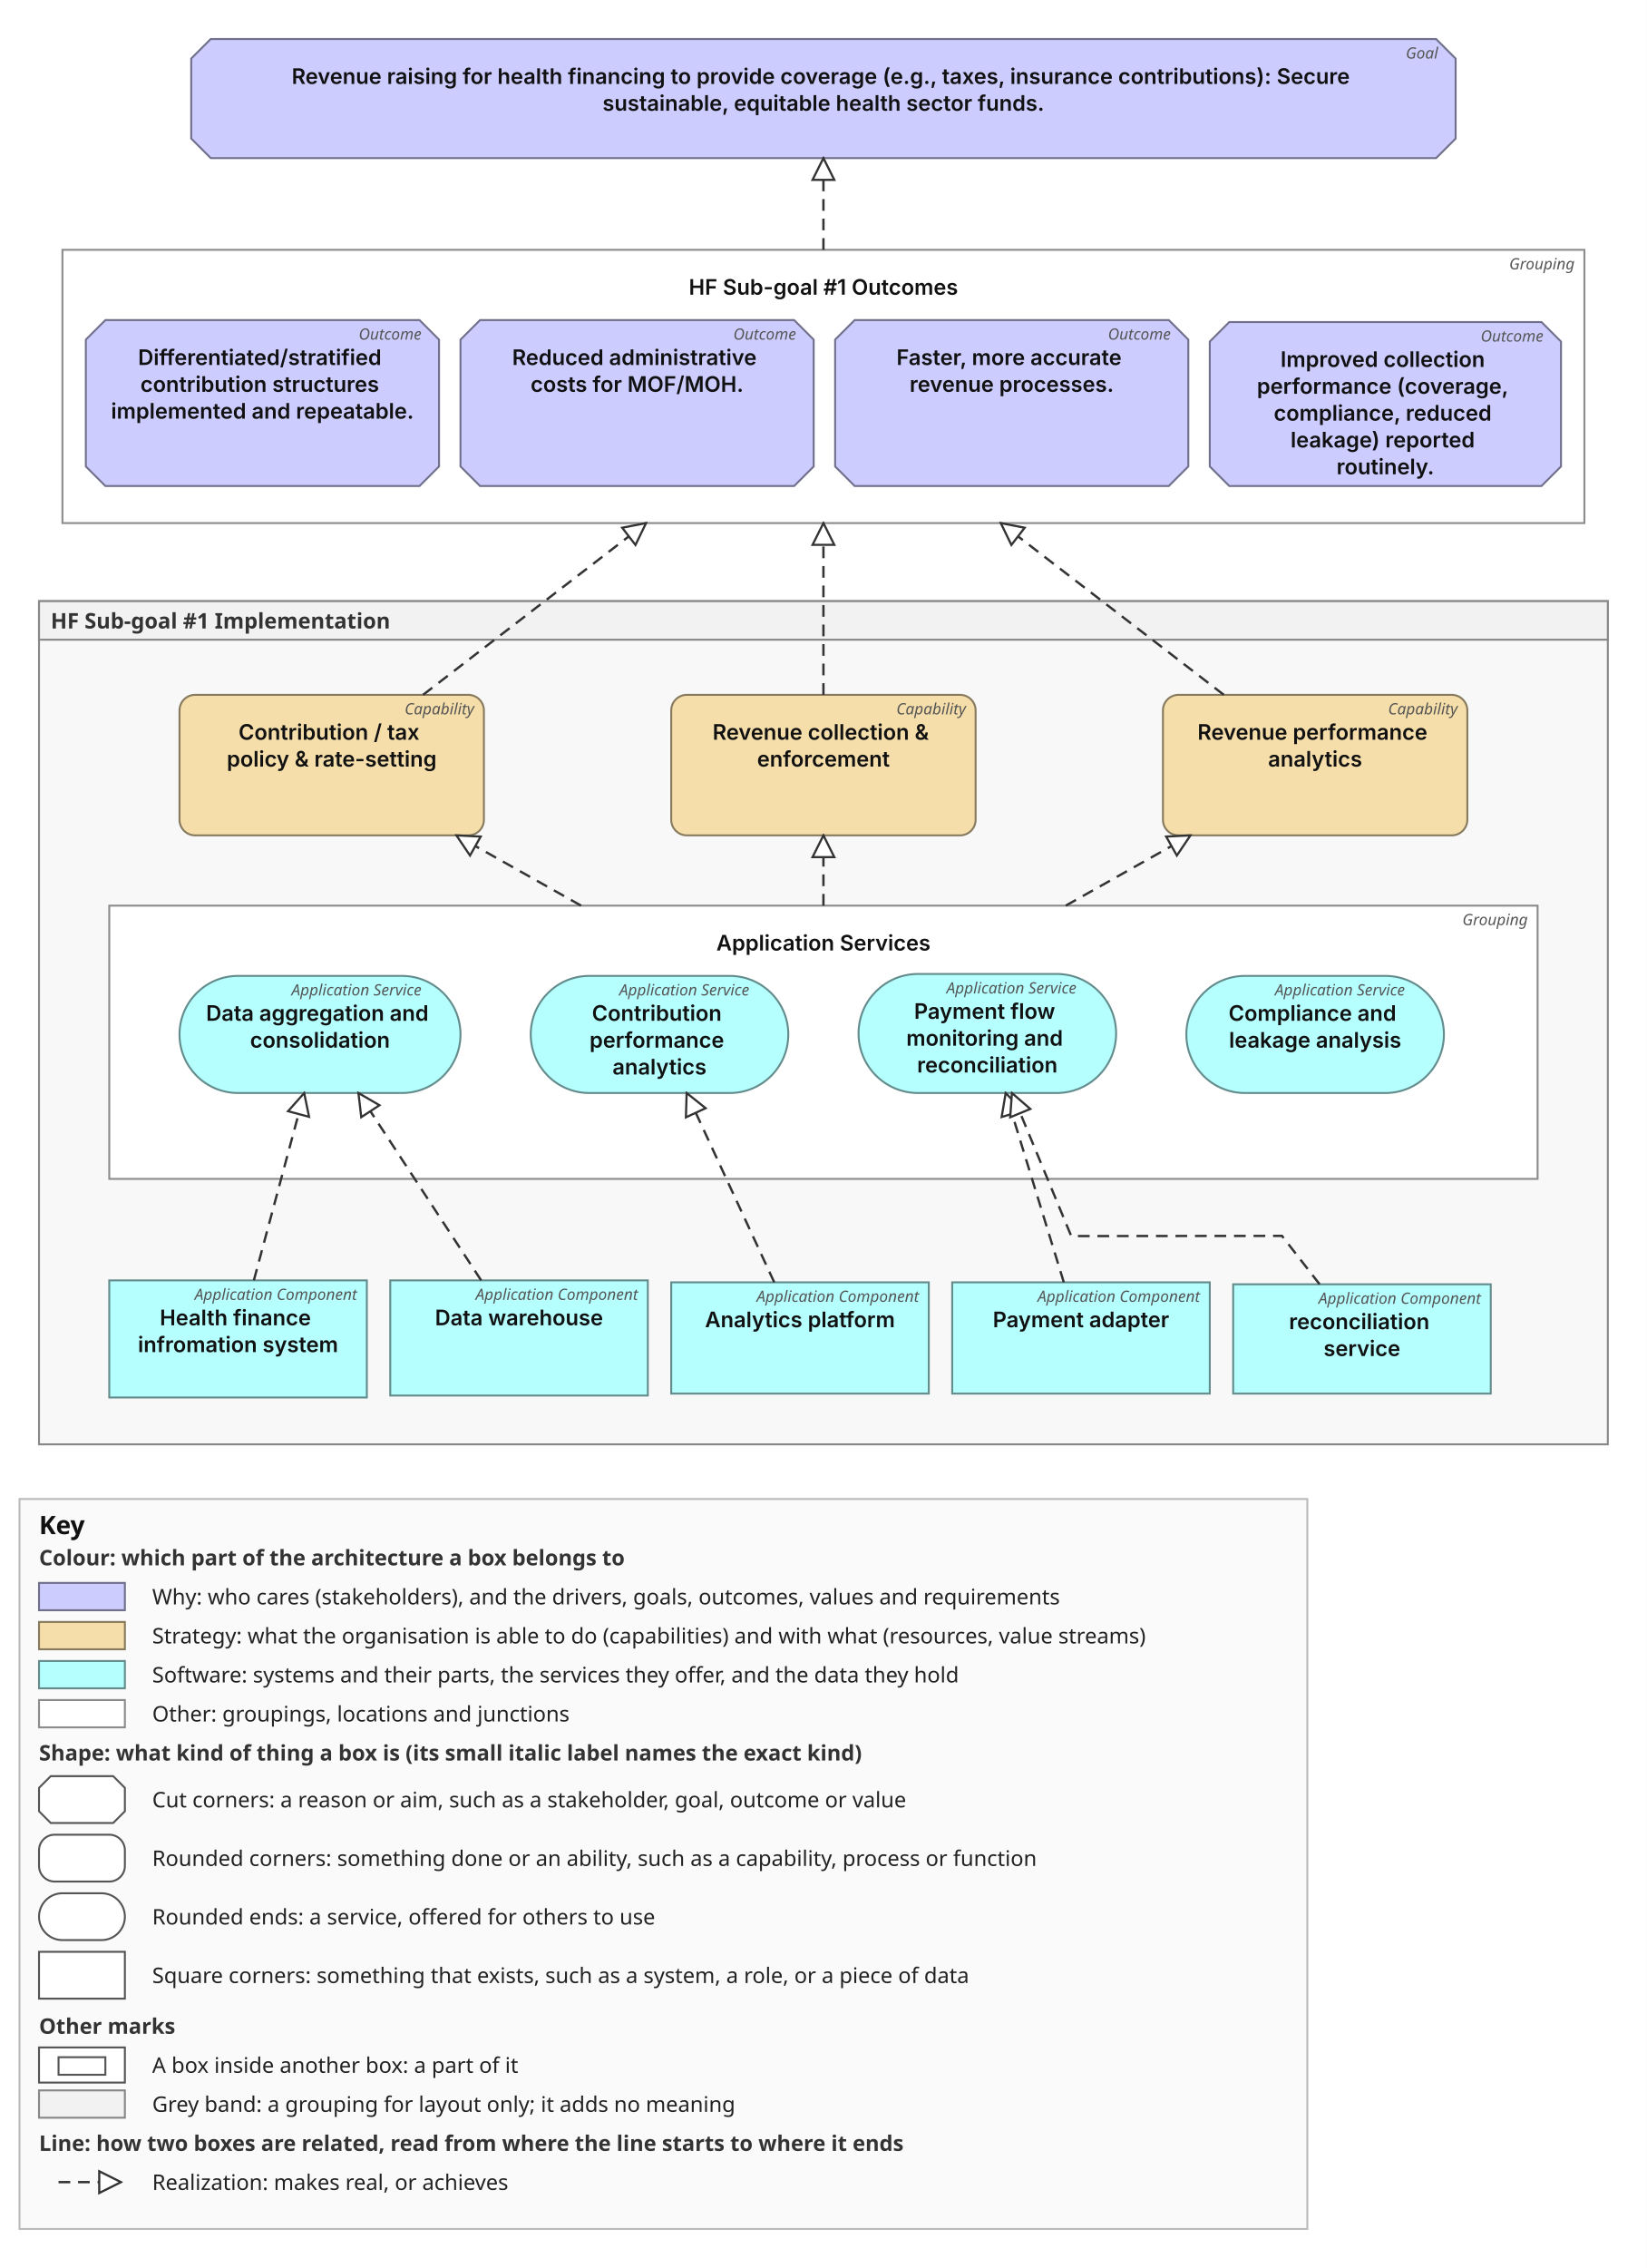
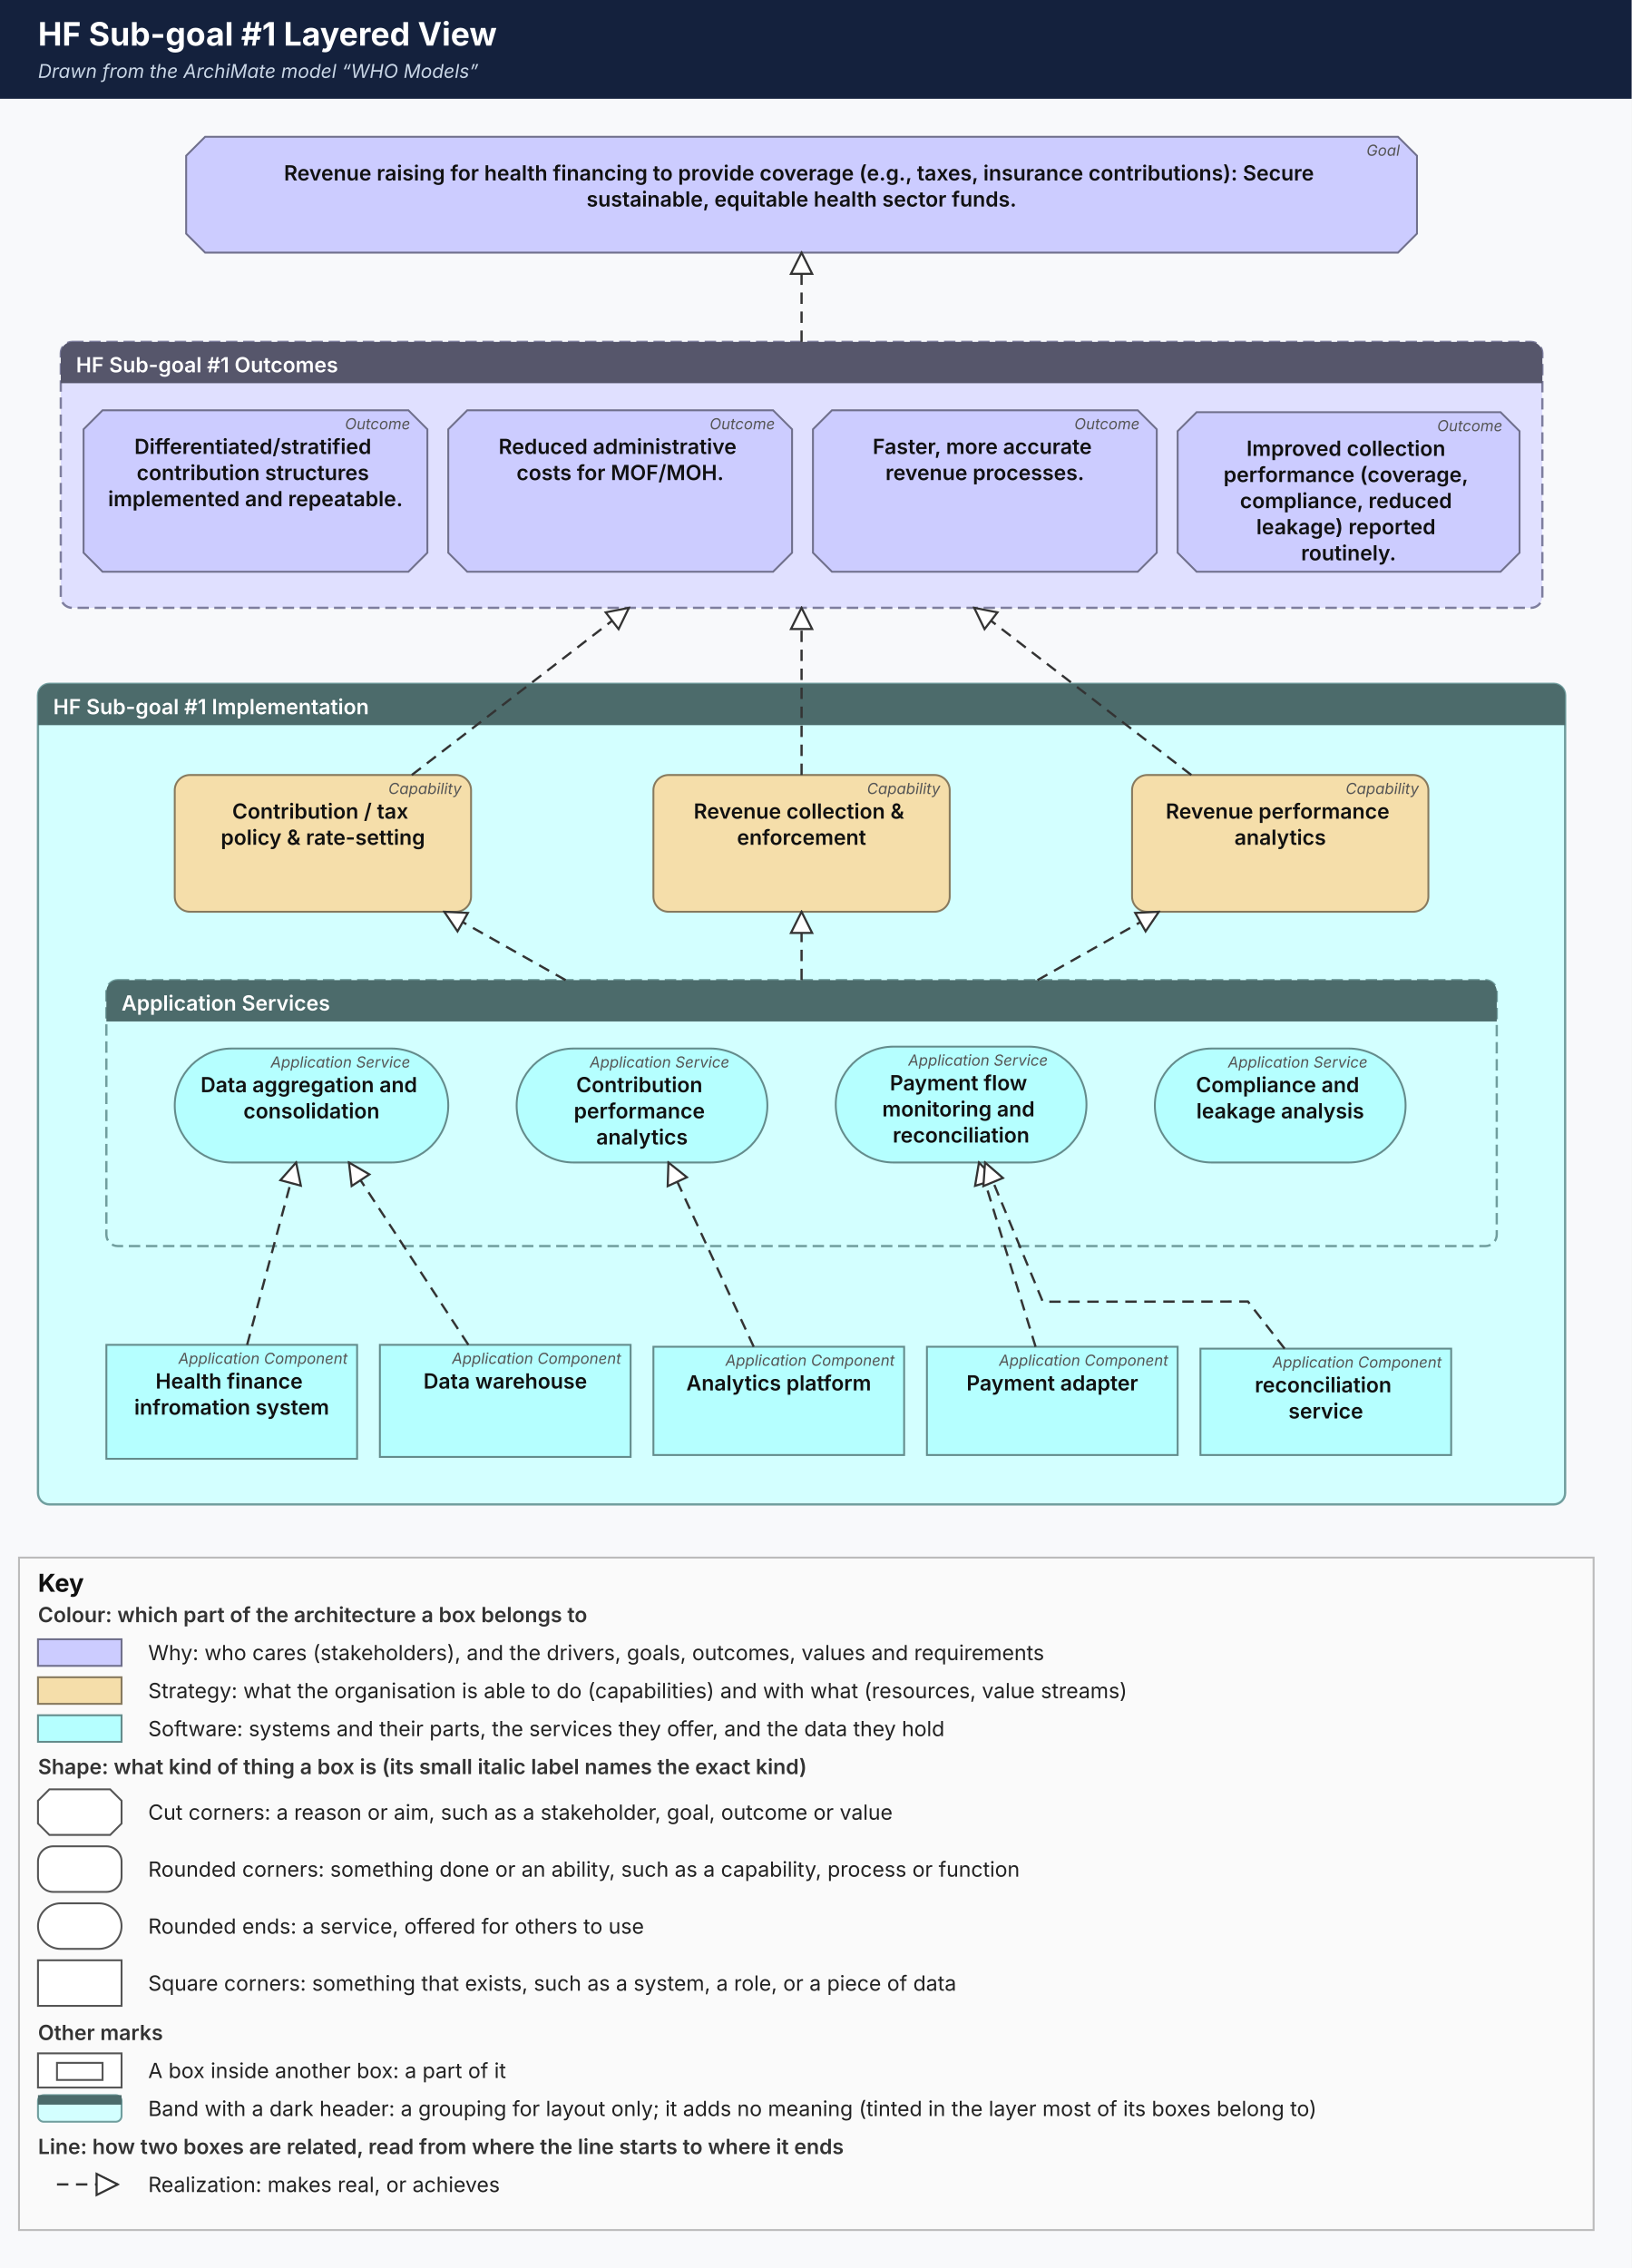
- <svg xmlns="http://www.w3.org/2000/svg" viewBox="100 76 844 1162" width="844" height="1162" role="img" aria-labelledby="av-title">
+ <svg xmlns="http://www.w3.org/2000/svg" viewBox="100 24 859 1194" width="859" height="1194" role="img" aria-labelledby="av-title">
  <style>
- .av-name{font:600 11px system-ui,-apple-system,"Segoe UI",sans-serif;fill:#111}
- .av-type{font:italic 8px system-ui,sans-serif;fill:#555}
- .av-group{font:600 11px system-ui,sans-serif;fill:#333}
- .av-note{font:10px system-ui,sans-serif;fill:#222}
- .av-key{font:11px system-ui,sans-serif;fill:#222}
- .av-keyh{font:600 11px system-ui,sans-serif;fill:#333}
- .av-keyt{font:700 13px system-ui,sans-serif;fill:#111}
- .av-rel{font:9px system-ui,sans-serif;fill:#333;paint-order:stroke;stroke:#fff;stroke-width:3px}
+ .av-name{font:600 11px Inter, "Segoe UI", system-ui, -apple-system, Helvetica, Arial, sans-serif;fill:#111}
+ .av-type{font:italic 8px Inter, "Segoe UI", system-ui, -apple-system, Helvetica, Arial, sans-serif;fill:#555}
+ .av-group{font:600 11px Inter, "Segoe UI", system-ui, -apple-system, Helvetica, Arial, sans-serif;fill:#333}
+ .av-note{font:10px Inter, "Segoe UI", system-ui, -apple-system, Helvetica, Arial, sans-serif;fill:#222}
+ .av-key{font:11px Inter, "Segoe UI", system-ui, -apple-system, Helvetica, Arial, sans-serif;fill:#222}
+ .av-keyh{font:600 11px Inter, "Segoe UI", system-ui, -apple-system, Helvetica, Arial, sans-serif;fill:#333}
+ .av-keyt{font:700 13px Inter, "Segoe UI", system-ui, -apple-system, Helvetica, Arial, sans-serif;fill:#111}
+ .av-rel{font:9px Inter, "Segoe UI", system-ui, -apple-system, Helvetica, Arial, sans-serif;fill:#333;paint-order:stroke;stroke:#fff;stroke-width:3px}
a:hover rect,a:hover polygon,a:focus rect,a:focus polygon{stroke:#06c;stroke-width:2.5}
</style>
  <defs>
    <marker id="arrow-open" viewBox="0 0 12 12" refX="11" refY="6" markerWidth="11" markerHeight="11" orient="auto-start-reverse" markerUnits="userSpaceOnUse">
      <path d="M1 1 L11 6 L1 11" fill="none" stroke="#333" stroke-width="1.3" />
    </marker>
    <marker id="arrow-filled" viewBox="0 0 12 12" refX="11" refY="6" markerWidth="11" markerHeight="11" orient="auto-start-reverse" markerUnits="userSpaceOnUse">
      <path d="M1 1 L11 6 L1 11 Z" fill="#333" />
    </marker>
    <marker id="arrow-small" viewBox="0 0 10 10" refX="9" refY="5" markerWidth="8" markerHeight="8" orient="auto-start-reverse" markerUnits="userSpaceOnUse">
      <path d="M1 1 L9 5 L1 9" fill="none" stroke="#333" stroke-width="1.2" />
    </marker>
    <marker id="triangle-hollow" viewBox="0 0 14 14" refX="13" refY="7" markerWidth="13" markerHeight="13" orient="auto-start-reverse" markerUnits="userSpaceOnUse">
      <path d="M1 1 L13 7 L1 13 Z" fill="#fff" stroke="#333" stroke-width="1.2" />
    </marker>
    <marker id="diamond-filled" viewBox="0 0 16 10" refX="1" refY="5" markerWidth="16" markerHeight="10" orient="auto-start-reverse" markerUnits="userSpaceOnUse">
      <path d="M1 5 L8 1 L15 5 L8 9 Z" fill="#333" />
    </marker>
    <marker id="diamond-hollow" viewBox="0 0 16 10" refX="1" refY="5" markerWidth="16" markerHeight="10" orient="auto-start-reverse" markerUnits="userSpaceOnUse">
      <path d="M1 5 L8 1 L15 5 L8 9 Z" fill="#fff" stroke="#333" stroke-width="1.2" />
    </marker>
    <marker id="dot" viewBox="0 0 8 8" refX="4" refY="4" markerWidth="7" markerHeight="7" orient="auto" markerUnits="userSpaceOnUse">
      <circle cx="4" cy="4" r="3.2" fill="#333" />
    </marker>
    <pattern id="missing" width="8" height="8" patternUnits="userSpaceOnUse" patternTransform="rotate(45)">
      <rect width="8" height="8" fill="#fff" />
      <line x1="0" y1="0" x2="0" y2="8" stroke="#d33" stroke-width="2" />
    </pattern>
  </defs>
-   <rect x="100" y="76" width="844" height="1162" fill="#fff" />
+   <rect x="100" y="24" width="859" height="1194" fill="#f8f9fb" />
+   <rect x="100" y="24" width="859" height="52" fill="#14213d" />
+   <text x="120" y="48" style="font:700 17px Inter, &quot;Segoe UI&quot;, system-ui, -apple-system, Helvetica, Arial, sans-serif;fill:#fff">HF Sub-goal #1 Layered View</text>
+   <text x="120" y="65" style="font:italic 10px Inter, &quot;Segoe UI&quot;, system-ui, -apple-system, Helvetica, Arial, sans-serif;fill:#c9d6e6">Drawn from the ArchiMate model “WHO Models”</text>
  <a href="../../../en/dpi-h-ra/archimate/0.2.0-draft.3/elements/revenue-raising-for-health-financing-to-provide-coverage-e-g/" target="_top">
    <polygon points="208,96 836,96 846,106 846,147 836,157 208,157 198,147 198,106" fill="#ccccff" stroke="#70708c" stroke-width="1" />
    <text class="av-type" x="837" y="106" text-anchor="end">Goal</text>
    <text class="av-name" x="522" y="119" text-anchor="middle">
      <tspan x="522" dy="0">Revenue raising for health financing to provide coverage (e.g., taxes, insurance contributions): Secure</tspan>
      <tspan x="522" dy="13.75">sustainable, equitable health sector funds.</tspan>
    </text>
  </a>
  <g class="av-g">
-     <rect x="120" y="384" width="804" height="432" fill="#f2f2f2" fill-opacity=".55" stroke="#888" />
-     <rect x="120" y="384" width="804" height="19.75" fill="#f2f2f2" stroke="#888" />
-     <text class="av-group" x="126" y="398">HF Sub-goal #1 Implementation</text>
+     <rect x="120" y="384" width="804" height="432" rx="6" fill="#d3ffff" stroke="#709e9e" stroke-width="1.2" />
+     <path d="M120 390 a6 6 0 0 1 6 -6 h792 a6 6 0 0 1 6 6 v15.75 h-804 z" fill="#4c6b6b" />
+     <text class="av-group" x="128" y="400" style="fill:#fff">HF Sub-goal #1 Implementation</text>
  </g>
  <a href="../../../en/dpi-h-ra/archimate/0.2.0-draft.3/elements/contribution-tax-policy-rate-setting/" target="_top">
    <rect x="192" y="432" width="156" height="72" rx="8" fill="#f5deaa" stroke="#877a5e" stroke-width="1" />
    <text class="av-type" x="343" y="442" text-anchor="end">Capability</text>
    <text class="av-name" x="270" y="455" text-anchor="middle">
      <tspan x="270" dy="0">Contribution / tax</tspan>
      <tspan x="270" dy="13.75">policy &amp; rate-setting</tspan>
    </text>
  </a>
  <a href="../../../en/dpi-h-ra/archimate/0.2.0-draft.3/elements/revenue-collection-enforcement/" target="_top">
    <rect x="444" y="432" width="156" height="72" rx="8" fill="#f5deaa" stroke="#877a5e" stroke-width="1" />
    <text class="av-type" x="595" y="442" text-anchor="end">Capability</text>
    <text class="av-name" x="522" y="455" text-anchor="middle">
      <tspan x="522" dy="0">Revenue collection &amp;</tspan>
      <tspan x="522" dy="13.75">enforcement</tspan>
    </text>
  </a>
  <a href="../../../en/dpi-h-ra/archimate/0.2.0-draft.3/elements/revenue-performance-analytics/" target="_top">
    <rect x="696" y="432" width="156" height="72" rx="8" fill="#f5deaa" stroke="#877a5e" stroke-width="1" />
    <text class="av-type" x="847" y="442" text-anchor="end">Capability</text>
    <text class="av-name" x="774" y="455" text-anchor="middle">
      <tspan x="774" dy="0">Revenue performance</tspan>
      <tspan x="774" dy="13.75">analytics</tspan>
    </text>
  </a>
  <a href="../../../en/dpi-h-ra/archimate/0.2.0-draft.3/elements/application-services-e6a8/" target="_top">
-     <rect x="156" y="540" width="732" height="140" fill="#ffffff" stroke="#8c8c8c" stroke-width="1" />
-     <text class="av-type" x="883" y="550" text-anchor="end">Grouping</text>
-     <text class="av-name" x="522" y="563" text-anchor="middle">
-       <tspan x="522" dy="0">Application Services</tspan>
-     </text>
+     <rect x="156" y="540" width="732" height="140" rx="6" fill="#d3ffff" stroke="#709e9e" stroke-width="1.2" stroke-dasharray="6 3" />
+     <path d="M156 546 a6 6 0 0 1 6 -6 h720 a6 6 0 0 1 6 6 v15.75 h-732 z" fill="#4c6b6b" />
+     <text class="av-group" x="164" y="556" style="fill:#fff">Application Services</text>
  </a>
  <a href="../../../en/dpi-h-ra/archimate/0.2.0-draft.3/elements/data-aggregation-and-consolidation/" target="_top">
    <rect x="192" y="576" width="144" height="60" rx="30" fill="#b5ffff" stroke="#648c8c" stroke-width="1" />
    <text class="av-type" x="316" y="586" text-anchor="end">Application Service</text>
    <text class="av-name" x="264" y="599" text-anchor="middle">
      <tspan x="264" dy="0">Data aggregation and</tspan>
      <tspan x="264" dy="13.75">consolidation</tspan>
    </text>
  </a>
  <a href="../../../en/dpi-h-ra/archimate/0.2.0-draft.3/elements/contribution-performance-analytics/" target="_top">
    <rect x="372" y="576" width="132" height="60" rx="30" fill="#b5ffff" stroke="#648c8c" stroke-width="1" />
    <text class="av-type" x="484" y="586" text-anchor="end">Application Service</text>
    <text class="av-name" x="438" y="599" text-anchor="middle">
      <tspan x="438" dy="0">Contribution</tspan>
      <tspan x="438" dy="13.75">performance</tspan>
      <tspan x="438" dy="13.75">analytics</tspan>
    </text>
  </a>
  <a href="../../../en/dpi-h-ra/archimate/0.2.0-draft.3/elements/payment-flow-monitoring-and-reconciliation/" target="_top">
    <rect x="540" y="575" width="132" height="61" rx="30.5" fill="#b5ffff" stroke="#648c8c" stroke-width="1" />
    <text class="av-type" x="651.667" y="585" text-anchor="end">Application Service</text>
    <text class="av-name" x="606" y="598" text-anchor="middle">
      <tspan x="606" dy="0">Payment flow</tspan>
      <tspan x="606" dy="13.75">monitoring and</tspan>
      <tspan x="606" dy="13.75">reconciliation</tspan>
    </text>
  </a>
  <a href="../../../en/dpi-h-ra/archimate/0.2.0-draft.3/elements/compliance-and-leakage-analysis/" target="_top">
    <rect x="708" y="576" width="132" height="60" rx="30" fill="#b5ffff" stroke="#648c8c" stroke-width="1" />
    <text class="av-type" x="820" y="586" text-anchor="end">Application Service</text>
    <text class="av-name" x="774" y="599" text-anchor="middle">
      <tspan x="774" dy="0">Compliance and</tspan>
      <tspan x="774" dy="13.75">leakage analysis</tspan>
    </text>
  </a>
  <a href="../../../en/dpi-h-ra/archimate/0.2.0-draft.3/elements/health-finance-infromation-system/" target="_top">
    <rect x="156" y="732" width="132" height="60" fill="#b5ffff" stroke="#648c8c" stroke-width="1" />
    <text class="av-type" x="283" y="742" text-anchor="end">Application Component</text>
    <text class="av-name" x="222" y="755" text-anchor="middle">
      <tspan x="222" dy="0">Health finance</tspan>
      <tspan x="222" dy="13.75">infromation system</tspan>
    </text>
  </a>
  <a href="../../../en/dpi-h-ra/archimate/0.2.0-draft.3/elements/data-warehouse/" target="_top">
    <rect x="300" y="732" width="132" height="59" fill="#b5ffff" stroke="#648c8c" stroke-width="1" />
    <text class="av-type" x="427" y="742" text-anchor="end">Application Component</text>
    <text class="av-name" x="366" y="755" text-anchor="middle">
      <tspan x="366" dy="0">Data warehouse</tspan>
    </text>
  </a>
  <a href="../../../en/dpi-h-ra/archimate/0.2.0-draft.3/elements/analytics-platform/" target="_top">
    <rect x="444" y="733" width="132" height="57" fill="#b5ffff" stroke="#648c8c" stroke-width="1" />
    <text class="av-type" x="571" y="743" text-anchor="end">Application Component</text>
    <text class="av-name" x="510" y="756" text-anchor="middle">
      <tspan x="510" dy="0">Analytics platform</tspan>
    </text>
  </a>
  <a href="../../../en/dpi-h-ra/archimate/0.2.0-draft.3/elements/payment-adapter/" target="_top">
    <rect x="588" y="733" width="132" height="57" fill="#b5ffff" stroke="#648c8c" stroke-width="1" />
    <text class="av-type" x="715" y="743" text-anchor="end">Application Component</text>
    <text class="av-name" x="654" y="756" text-anchor="middle">
      <tspan x="654" dy="0">Payment adapter</tspan>
    </text>
  </a>
  <a href="../../../en/dpi-h-ra/archimate/0.2.0-draft.3/elements/reconciliation-service/" target="_top">
    <rect x="732" y="734" width="132" height="56" fill="#b5ffff" stroke="#648c8c" stroke-width="1" />
    <text class="av-type" x="859" y="744" text-anchor="end">Application Component</text>
    <text class="av-name" x="798" y="757" text-anchor="middle">
      <tspan x="798" dy="0">reconciliation</tspan>
      <tspan x="798" dy="13.75">service</tspan>
    </text>
  </a>
  <a href="../../../en/dpi-h-ra/archimate/0.2.0-draft.3/elements/hf-sub-goal-1-outcomes/" target="_top">
-     <rect x="132" y="204" width="780" height="140" fill="#ffffff" stroke="#8c8c8c" stroke-width="1" />
-     <text class="av-type" x="907" y="214" text-anchor="end">Grouping</text>
-     <text class="av-name" x="522" y="227" text-anchor="middle">
-       <tspan x="522" dy="0">HF Sub-goal #1 Outcomes</tspan>
-     </text>
+     <rect x="132" y="204" width="780" height="140" rx="6" fill="#e0e0ff" stroke="#7e7e9e" stroke-width="1.2" stroke-dasharray="6 3" />
+     <path d="M132 210 a6 6 0 0 1 6 -6 h768 a6 6 0 0 1 6 6 v15.75 h-780 z" fill="#56566b" />
+     <text class="av-group" x="140" y="220" style="fill:#fff">HF Sub-goal #1 Outcomes</text>
  </a>
  <a href="../../../en/dpi-h-ra/archimate/0.2.0-draft.3/elements/differentiated-stratified-contribution-structures/" target="_top">
    <polygon points="154,240 315,240 325,250 325,315 315,325 154,325 144,315 144,250" fill="#ccccff" stroke="#70708c" stroke-width="1" />
    <text class="av-type" x="316" y="250" text-anchor="end">Outcome</text>
    <text class="av-name" x="234.5" y="263" text-anchor="middle">
      <tspan x="234.5" dy="0">Differentiated/stratified</tspan>
      <tspan x="234.5" dy="13.75">contribution structures</tspan>
      <tspan x="234.5" dy="13.75">implemented and repeatable.</tspan>
    </text>
  </a>
  <a href="../../../en/dpi-h-ra/archimate/0.2.0-draft.3/elements/reduced-administrative-costs-for-mof-moh/" target="_top">
    <polygon points="346,240 507,240 517,250 517,315 507,325 346,325 336,315 336,250" fill="#ccccff" stroke="#70708c" stroke-width="1" />
    <text class="av-type" x="508" y="250" text-anchor="end">Outcome</text>
    <text class="av-name" x="426.5" y="263" text-anchor="middle">
      <tspan x="426.5" dy="0">Reduced administrative</tspan>
      <tspan x="426.5" dy="13.75">costs for MOF/MOH.</tspan>
    </text>
  </a>
  <a href="../../../en/dpi-h-ra/archimate/0.2.0-draft.3/elements/faster-more-accurate-revenue-processes/" target="_top">
    <polygon points="538,240 699,240 709,250 709,315 699,325 538,325 528,315 528,250" fill="#ccccff" stroke="#70708c" stroke-width="1" />
    <text class="av-type" x="700" y="250" text-anchor="end">Outcome</text>
    <text class="av-name" x="618.5" y="263" text-anchor="middle">
      <tspan x="618.5" dy="0">Faster, more accurate</tspan>
      <tspan x="618.5" dy="13.75">revenue processes.</tspan>
    </text>
  </a>
  <a href="../../../en/dpi-h-ra/archimate/0.2.0-draft.3/elements/improved-collection-performance-coverage-compliance-reduced/" target="_top">
    <polygon points="730,241 890,241 900,251 900,315 890,325 730,325 720,315 720,251" fill="#ccccff" stroke="#70708c" stroke-width="1" />
    <text class="av-type" x="891" y="251" text-anchor="end">Outcome</text>
    <text class="av-name" x="810" y="264" text-anchor="middle">
      <tspan x="810" dy="0">Improved collection</tspan>
      <tspan x="810" dy="13.75">performance (coverage,</tspan>
      <tspan x="810" dy="13.75">compliance, reduced</tspan>
      <tspan x="810" dy="13.75">leakage) reported</tspan>
      <tspan x="810" dy="13.75">routinely.</tspan>
    </text>
  </a>
  <a href="../../../en/dpi-h-ra/archimate/0.2.0-draft.3/relationships/id-177eebf078a34d44acd8e1bc7d5b0589/" target="_top">
    <path d="M316.8 432 L431.1 344" fill="none" stroke="#333" stroke-width="1.2" stroke-dasharray="6 4" marker-end="url(#triangle-hollow)" />
    <path d="M316.8 432 L431.1 344" fill="none" stroke="transparent" stroke-width="8" />
  </a>
  <a href="../../../en/dpi-h-ra/archimate/0.2.0-draft.3/relationships/id-c3401afda09f421ebd73a15c80188388/" target="_top">
    <path d="M522 432 L522 344" fill="none" stroke="#333" stroke-width="1.2" stroke-dasharray="6 4" marker-end="url(#triangle-hollow)" />
    <path d="M522 432 L522 344" fill="none" stroke="transparent" stroke-width="8" />
  </a>
  <a href="../../../en/dpi-h-ra/archimate/0.2.0-draft.3/relationships/id-cbd4fb60088c4e579203efd2f8fc7443/" target="_top">
    <path d="M727.2 432 L612.9 344" fill="none" stroke="#333" stroke-width="1.2" stroke-dasharray="6 4" marker-end="url(#triangle-hollow)" />
    <path d="M727.2 432 L612.9 344" fill="none" stroke="transparent" stroke-width="8" />
  </a>
  <a href="../../../en/dpi-h-ra/archimate/0.2.0-draft.3/relationships/id-e5c6fa99c6204cff90cc4b0862a14bc1/" target="_top">
    <path d="M397.8 540 L333.9 504" fill="none" stroke="#333" stroke-width="1.2" stroke-dasharray="6 4" marker-end="url(#triangle-hollow)" />
    <path d="M397.8 540 L333.9 504" fill="none" stroke="transparent" stroke-width="8" />
  </a>
  <a href="../../../en/dpi-h-ra/archimate/0.2.0-draft.3/relationships/id-91c10c2295074acd80a5ffc722633a94/" target="_top">
    <path d="M522 540 L522 504" fill="none" stroke="#333" stroke-width="1.2" stroke-dasharray="6 4" marker-end="url(#triangle-hollow)" />
    <path d="M522 540 L522 504" fill="none" stroke="transparent" stroke-width="8" />
  </a>
  <a href="../../../en/dpi-h-ra/archimate/0.2.0-draft.3/relationships/id-c1c5ba876ee541dbab51c9eb2d4d0e0b/" target="_top">
    <path d="M646.2 540 L710.1 504" fill="none" stroke="#333" stroke-width="1.2" stroke-dasharray="6 4" marker-end="url(#triangle-hollow)" />
    <path d="M646.2 540 L710.1 504" fill="none" stroke="transparent" stroke-width="8" />
  </a>
  <a href="../../../en/dpi-h-ra/archimate/0.2.0-draft.3/relationships/id-96eb05645e284a45951a0408586f86fd/" target="_top">
    <path d="M230.1 732 L255.9 636" fill="none" stroke="#333" stroke-width="1.2" stroke-dasharray="6 4" marker-end="url(#triangle-hollow)" />
    <path d="M230.1 732 L255.9 636" fill="none" stroke="transparent" stroke-width="8" />
  </a>
  <a href="../../../en/dpi-h-ra/archimate/0.2.0-draft.3/relationships/id-c8d1ba09a564408eadd6e04a880e16ac/" target="_top">
    <path d="M346.6 732 L283.7 636" fill="none" stroke="#333" stroke-width="1.2" stroke-dasharray="6 4" marker-end="url(#triangle-hollow)" />
    <path d="M346.6 732 L283.7 636" fill="none" stroke="transparent" stroke-width="8" />
  </a>
  <a href="../../../en/dpi-h-ra/archimate/0.2.0-draft.3/relationships/id-1d85e400ef7f474d8e838e06fa31618e/" target="_top">
    <path d="M496.8 733 L451.9 636" fill="none" stroke="#333" stroke-width="1.2" stroke-dasharray="6 4" marker-end="url(#triangle-hollow)" />
    <path d="M496.8 733 L451.9 636" fill="none" stroke="transparent" stroke-width="8" />
  </a>
  <a href="../../../en/dpi-h-ra/archimate/0.2.0-draft.3/relationships/id-7edd487e074d4745a329b49ab0918f83/" target="_top">
    <path d="M645.2 733 L615.4 636" fill="none" stroke="#333" stroke-width="1.2" stroke-dasharray="6 4" marker-end="url(#triangle-hollow)" />
    <path d="M645.2 733 L615.4 636" fill="none" stroke="transparent" stroke-width="8" />
  </a>
  <a href="../../../en/dpi-h-ra/archimate/0.2.0-draft.3/relationships/id-f07176c5f19444a1b18839b4f694f8cb/" target="_top">
    <path d="M776.3 734 L757 709.2 L649 709.3 L618.6 636" fill="none" stroke="#333" stroke-width="1.2" stroke-dasharray="6 4" marker-end="url(#triangle-hollow)" />
    <path d="M776.3 734 L757 709.2 L649 709.3 L618.6 636" fill="none" stroke="transparent" stroke-width="8" />
  </a>
  <a href="../../../en/dpi-h-ra/archimate/0.2.0-draft.3/relationships/id-d31f724045b548e1a5f75007c060d29b/" target="_top">
    <path d="M522 204 L522 157" fill="none" stroke="#333" stroke-width="1.2" stroke-dasharray="6 4" marker-end="url(#triangle-hollow)" />
    <path d="M522 204 L522 157" fill="none" stroke="transparent" stroke-width="8" />
  </a>
  <g class="av-legend">
-     <rect x="110" y="844" width="660" height="374" fill="#fafafa" stroke="#bbb" />
+     <rect x="110" y="844" width="829" height="354" fill="#fafafa" stroke="#bbb" />
    <text class="av-keyt" x="120" y="862">Key</text>
    <text class="av-keyh" x="120" y="878">Colour: which part of the architecture a box belongs to</text>
    <rect x="120" y="887" width="44" height="14" fill="#ccccff" stroke="#70708c" />
    <text class="av-key" x="178" y="898">Why: who cares (stakeholders), and the drivers, goals, outcomes, values and requirements</text>
    <rect x="120" y="907" width="44" height="14" fill="#f5deaa" stroke="#877a5e" />
    <text class="av-key" x="178" y="918">Strategy: what the organisation is able to do (capabilities) and with what (resources, value streams)</text>
    <rect x="120" y="927" width="44" height="14" fill="#b5ffff" stroke="#648c8c" />
    <text class="av-key" x="178" y="938">Software: systems and their parts, the services they offer, and the data they hold</text>
-     <rect x="120" y="947" width="44" height="14" fill="#ffffff" stroke="#8c8c8c" />
-     <text class="av-key" x="178" y="958">Other: groupings, locations and junctions</text>
-     <text class="av-keyh" x="120" y="978">Shape: what kind of thing a box is (its small italic label names the exact kind)</text>
-     <polygon points="126,986 158,986 164,992 164,1004 158,1010 126,1010 120,1004 120,992" fill="#fff" stroke="#555" />
-     <text class="av-key" x="178" y="1002">Cut corners: a reason or aim, such as a stakeholder, goal, outcome or value</text>
-     <rect x="120" y="1016" width="44" height="24" rx="8" fill="#fff" stroke="#555" />
-     <text class="av-key" x="178" y="1032">Rounded corners: something done or an ability, such as a capability, process or function</text>
-     <rect x="120" y="1046" width="44" height="24" rx="12" fill="#fff" stroke="#555" />
-     <text class="av-key" x="178" y="1062">Rounded ends: a service, offered for others to use</text>
-     <rect x="120" y="1076" width="44" height="24" fill="#fff" stroke="#555" />
-     <text class="av-key" x="178" y="1092">Square corners: something that exists, such as a system, a role, or a piece of data</text>
-     <text class="av-keyh" x="120" y="1118">Other marks</text>
-     <rect x="120" y="1125" width="44" height="18" fill="#fff" stroke="#555" />
-     <rect x="130" y="1130" width="24" height="9" fill="#fff" stroke="#555" />
-     <text class="av-key" x="178" y="1138">A box inside another box: a part of it</text>
-     <rect x="120" y="1147" width="44" height="14" fill="#f2f2f2" stroke="#888" />
-     <text class="av-key" x="178" y="1158">Grey band: a grouping for layout only; it adds no meaning</text>
-     <text class="av-keyh" x="120" y="1178">Line: how two boxes are related, read from where the line starts to where it ends</text>
-     <path d="M130 1194 L162 1194" fill="none" stroke="#333" stroke-width="1.2" stroke-dasharray="6 4" marker-end="url(#triangle-hollow)" />
-     <text class="av-key" x="178" y="1198">Realization: makes real, or achieves</text>
+     <text class="av-keyh" x="120" y="958">Shape: what kind of thing a box is (its small italic label names the exact kind)</text>
+     <polygon points="126,966 158,966 164,972 164,984 158,990 126,990 120,984 120,972" fill="#fff" stroke="#555" />
+     <text class="av-key" x="178" y="982">Cut corners: a reason or aim, such as a stakeholder, goal, outcome or value</text>
+     <rect x="120" y="996" width="44" height="24" rx="8" fill="#fff" stroke="#555" />
+     <text class="av-key" x="178" y="1012">Rounded corners: something done or an ability, such as a capability, process or function</text>
+     <rect x="120" y="1026" width="44" height="24" rx="12" fill="#fff" stroke="#555" />
+     <text class="av-key" x="178" y="1042">Rounded ends: a service, offered for others to use</text>
+     <rect x="120" y="1056" width="44" height="24" fill="#fff" stroke="#555" />
+     <text class="av-key" x="178" y="1072">Square corners: something that exists, such as a system, a role, or a piece of data</text>
+     <text class="av-keyh" x="120" y="1098">Other marks</text>
+     <rect x="120" y="1105" width="44" height="18" fill="#fff" stroke="#555" />
+     <rect x="130" y="1110" width="24" height="9" fill="#fff" stroke="#555" />
+     <text class="av-key" x="178" y="1118">A box inside another box: a part of it</text>
+     <rect x="120" y="1127" width="44" height="14" rx="3" fill="#d3ffff" stroke="#709e9e" />
+     <rect x="120" y="1127" width="44" height="5" fill="#4c6b6b" />
+     <text class="av-key" x="178" y="1138">Band with a dark header: a grouping for layout only; it adds no meaning (tinted in the layer most of its boxes belong to)</text>
+     <text class="av-keyh" x="120" y="1158">Line: how two boxes are related, read from where the line starts to where it ends</text>
+     <path d="M130 1174 L162 1174" fill="none" stroke="#333" stroke-width="1.2" stroke-dasharray="6 4" marker-end="url(#triangle-hollow)" />
+     <text class="av-key" x="178" y="1178">Realization: makes real, or achieves</text>
  </g>
</svg>
